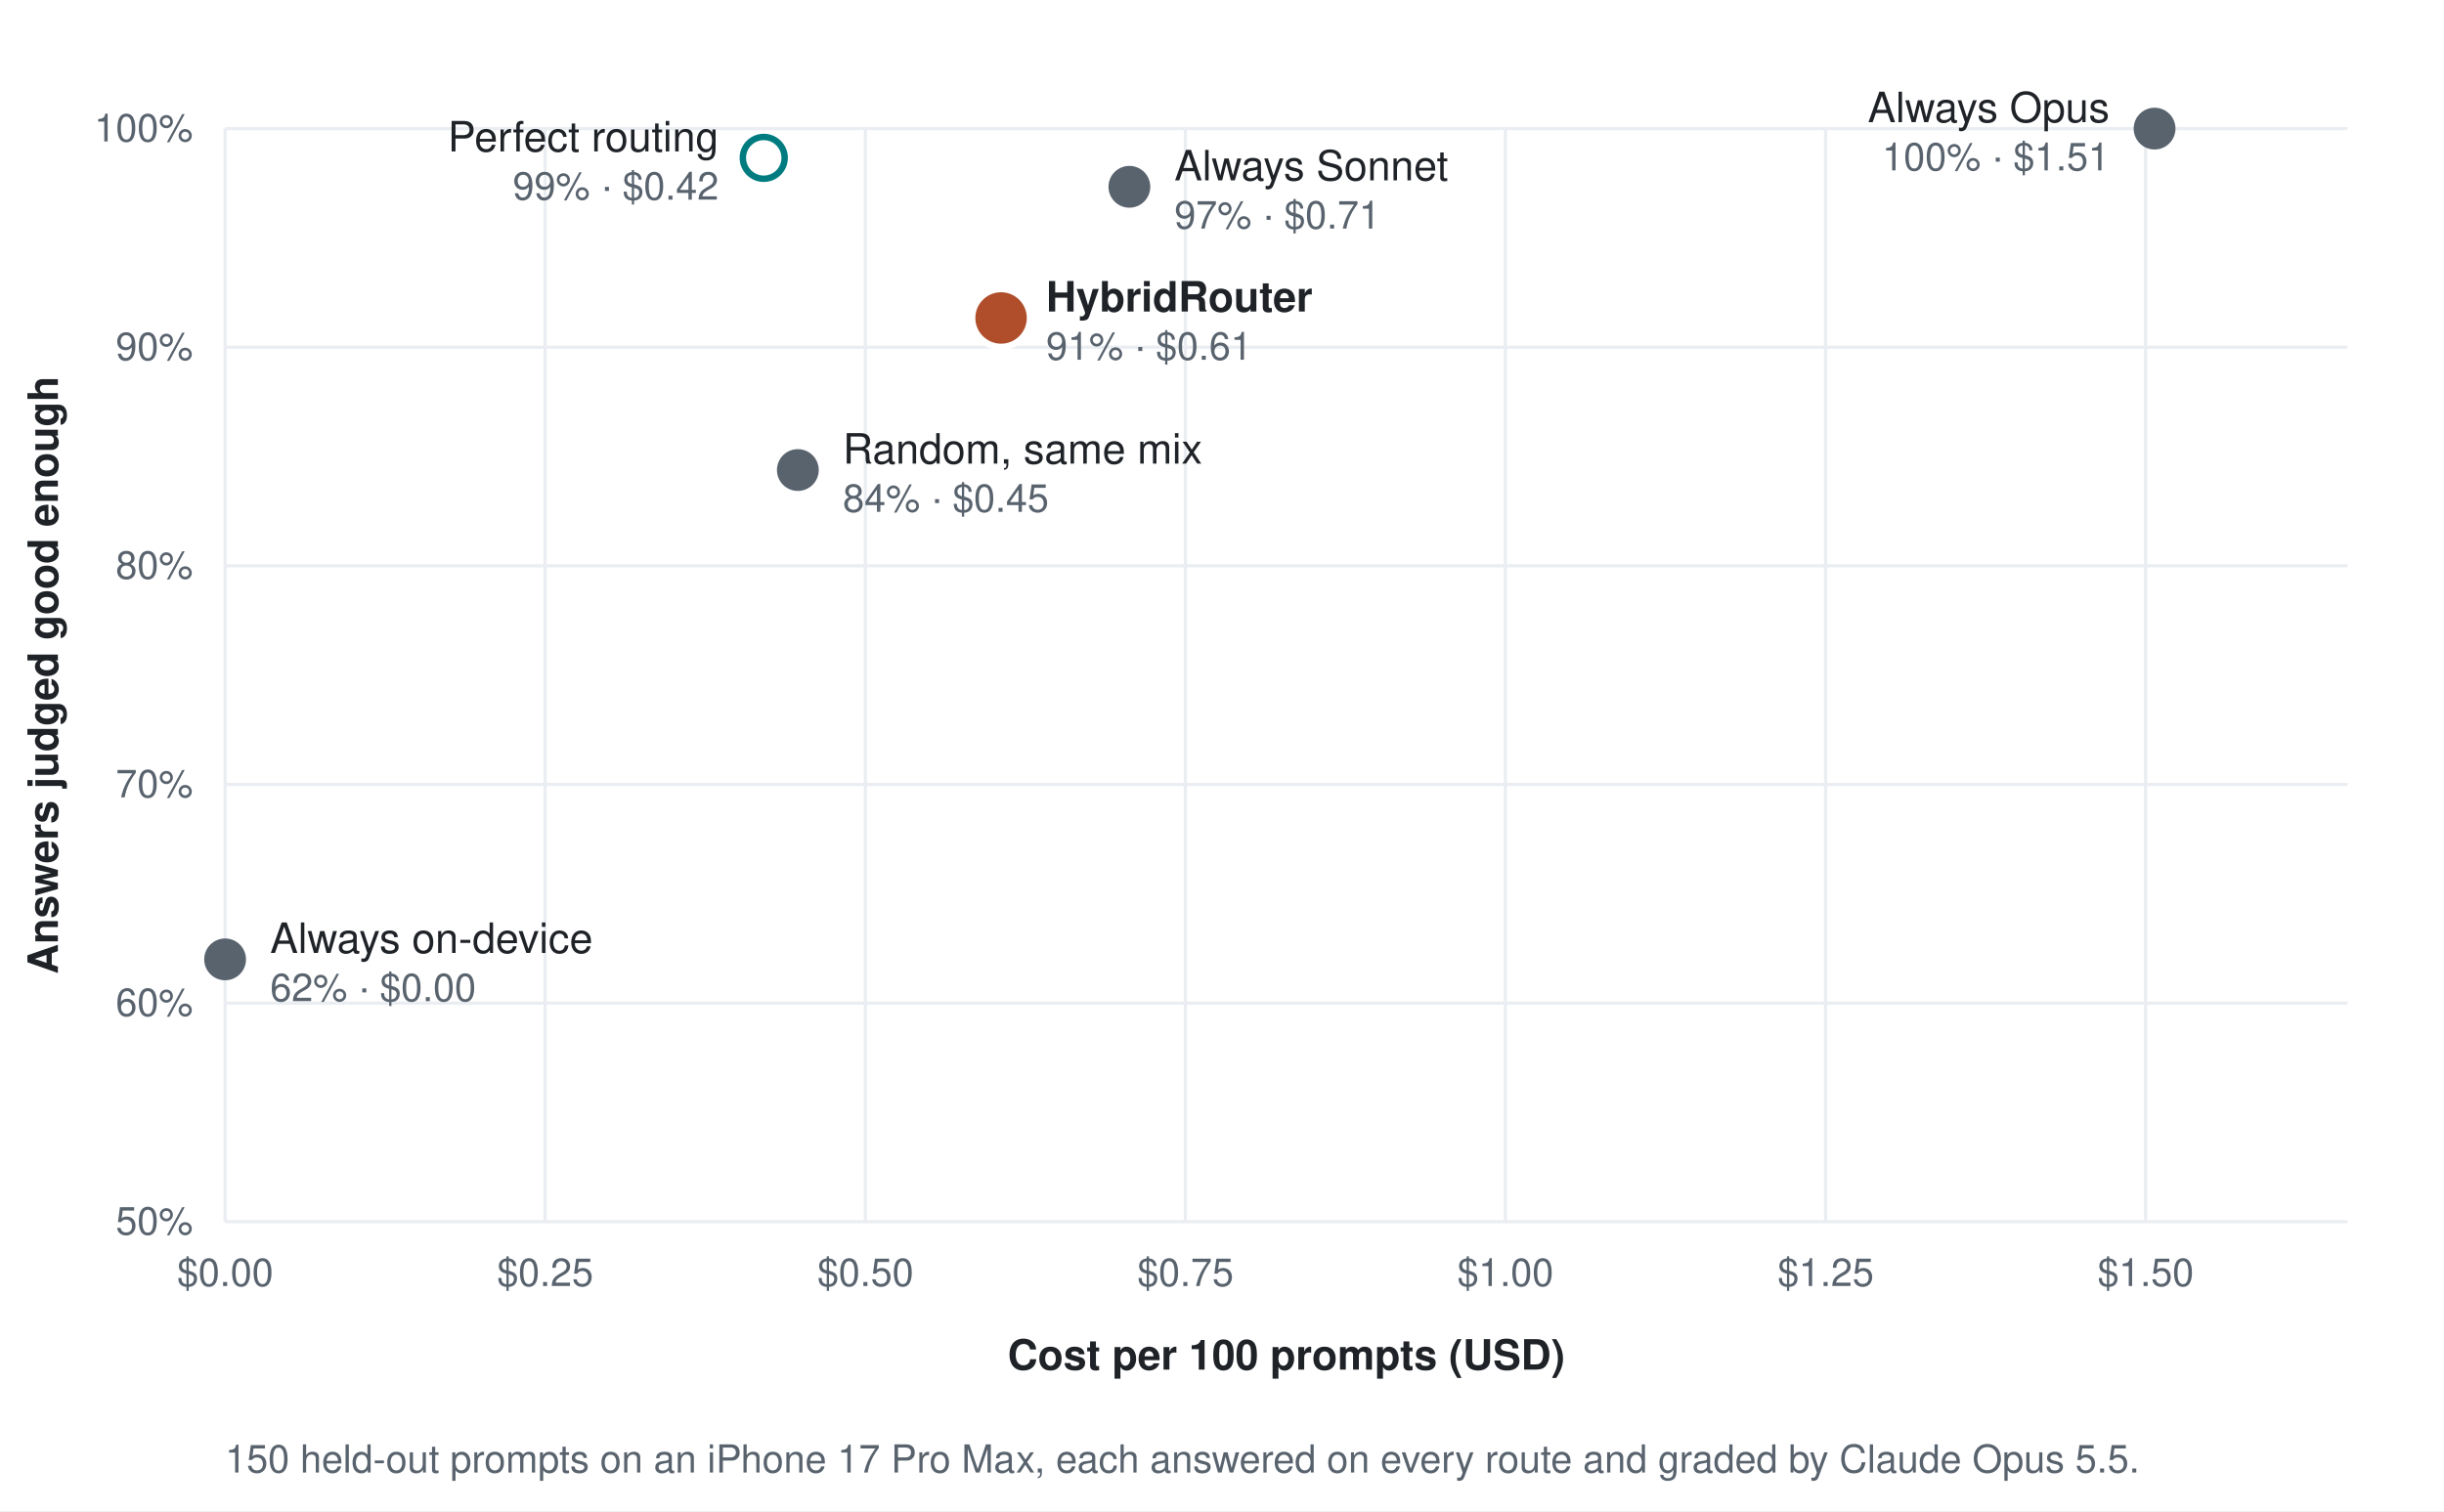
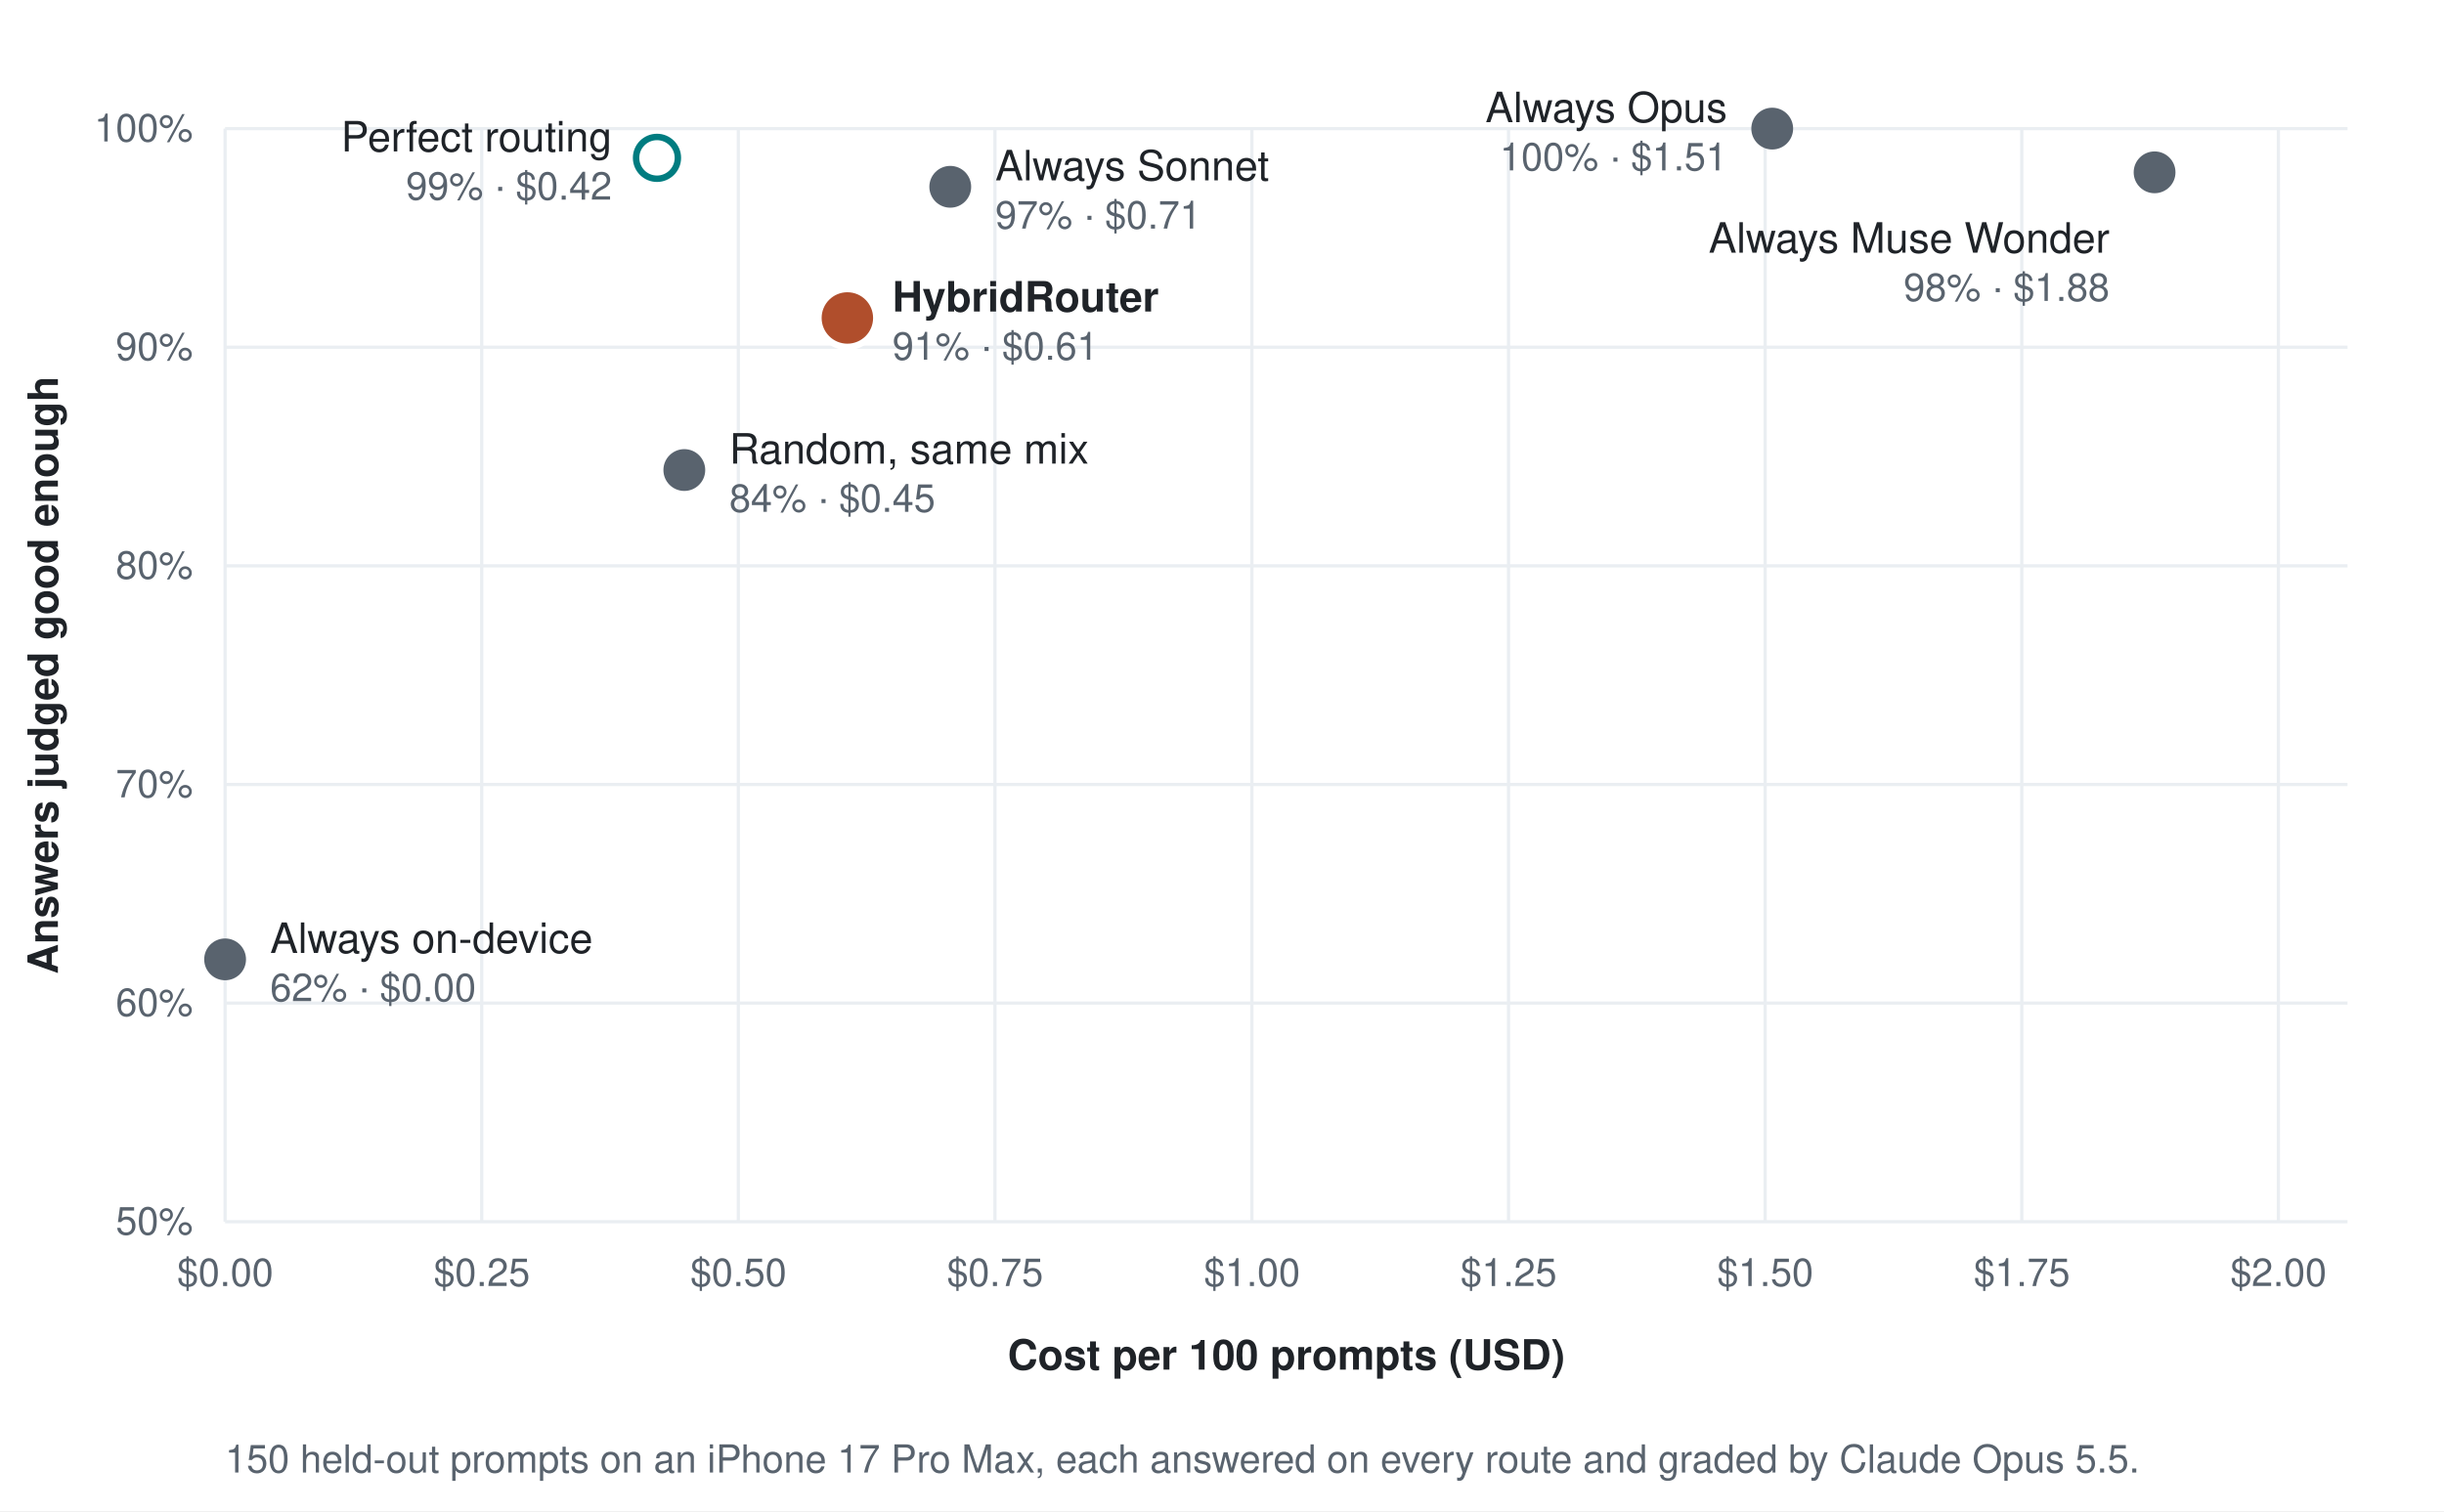
<svg xmlns="http://www.w3.org/2000/svg" viewBox="0 0 760 470" width="760" height="470" font-family="-apple-system, BlinkMacSystemFont, 'Segoe UI', Helvetica, Arial, sans-serif">
  <style>
    .bg { fill: #ffffff; }
    .grid { stroke: #eaeef2; stroke-width: 1; }
    .tick { fill: #59636e; font-size: 12px; }
    .axis { fill: #1f2328; font-size: 13px; font-weight: 600; }
    .name { fill: #1f2328; font-size: 13px; }
    .strong { font-weight: 700; }
    .detail { fill: #59636e; font-size: 12px; }
    .point { fill: #59636e; }
    .router { fill: #b04e2c; stroke: #ffffff; stroke-width: 2; }
    .oracle { fill: #ffffff; stroke: #007c80; stroke-width: 2; }
    @media (prefers-color-scheme: dark) {
      .bg { fill: #0d1117; }
      .grid { stroke: #21262d; }
      .tick, .detail { fill: #9198a1; }
      .axis, .name { fill: #e6edf3; }
      .point { fill: #9198a1; }
      .router { fill: #e07b56; stroke: #0d1117; }
      .oracle { fill: #0d1117; stroke: #3fd0c8; }
    }
  </style>
  <rect class="bg" x="0" y="0" width="760" height="470" />
  <line class="grid" x1="70.0" y1="380.0" x2="730.0" y2="380.0" />
  <text class="tick" x="60.0" y="384.0" text-anchor="end">50%</text>
  <line class="grid" x1="70.0" y1="312.0" x2="730.0" y2="312.0" />
  <text class="tick" x="60.0" y="316.0" text-anchor="end">60%</text>
  <line class="grid" x1="70.0" y1="244.0" x2="730.0" y2="244.0" />
  <text class="tick" x="60.0" y="248.0" text-anchor="end">70%</text>
  <line class="grid" x1="70.0" y1="176.0" x2="730.0" y2="176.0" />
  <text class="tick" x="60.0" y="180.0" text-anchor="end">80%</text>
  <line class="grid" x1="70.0" y1="108.0" x2="730.0" y2="108.0" />
  <text class="tick" x="60.0" y="112.0" text-anchor="end">90%</text>
  <line class="grid" x1="70.0" y1="40.0" x2="730.0" y2="40.0" />
  <text class="tick" x="60.0" y="44.0" text-anchor="end">100%</text>
  <line class="grid" x1="70.0" y1="40.0" x2="70.0" y2="380.0" />
  <text class="tick" x="70.0" y="400.0" text-anchor="middle">$0.00</text>
-   <line class="grid" x1="169.5" y1="40.0" x2="169.5" y2="380.0" />
-   <text class="tick" x="169.5" y="400.0" text-anchor="middle">$0.25</text>
-   <line class="grid" x1="269.1" y1="40.0" x2="269.1" y2="380.0" />
-   <text class="tick" x="269.1" y="400.0" text-anchor="middle">$0.50</text>
-   <line class="grid" x1="368.6" y1="40.0" x2="368.6" y2="380.0" />
-   <text class="tick" x="368.6" y="400.0" text-anchor="middle">$0.75</text>
-   <line class="grid" x1="468.1" y1="40.0" x2="468.1" y2="380.0" />
-   <text class="tick" x="468.1" y="400.0" text-anchor="middle">$1.00</text>
-   <line class="grid" x1="567.7" y1="40.0" x2="567.7" y2="380.0" />
-   <text class="tick" x="567.7" y="400.0" text-anchor="middle">$1.25</text>
-   <line class="grid" x1="667.2" y1="40.0" x2="667.2" y2="380.0" />
-   <text class="tick" x="667.2" y="400.0" text-anchor="middle">$1.50</text>
+   <line class="grid" x1="149.8" y1="40.0" x2="149.8" y2="380.0" />
+   <text class="tick" x="149.8" y="400.0" text-anchor="middle">$0.25</text>
+   <line class="grid" x1="229.6" y1="40.0" x2="229.6" y2="380.0" />
+   <text class="tick" x="229.6" y="400.0" text-anchor="middle">$0.50</text>
+   <line class="grid" x1="309.4" y1="40.0" x2="309.4" y2="380.0" />
+   <text class="tick" x="309.4" y="400.0" text-anchor="middle">$0.75</text>
+   <line class="grid" x1="389.3" y1="40.0" x2="389.3" y2="380.0" />
+   <text class="tick" x="389.3" y="400.0" text-anchor="middle">$1.00</text>
+   <line class="grid" x1="469.1" y1="40.0" x2="469.1" y2="380.0" />
+   <text class="tick" x="469.1" y="400.0" text-anchor="middle">$1.25</text>
+   <line class="grid" x1="548.9" y1="40.0" x2="548.9" y2="380.0" />
+   <text class="tick" x="548.9" y="400.0" text-anchor="middle">$1.50</text>
+   <line class="grid" x1="628.7" y1="40.0" x2="628.7" y2="380.0" />
+   <text class="tick" x="628.7" y="400.0" text-anchor="middle">$1.75</text>
+   <line class="grid" x1="708.5" y1="40.0" x2="708.5" y2="380.0" />
+   <text class="tick" x="708.5" y="400.0" text-anchor="middle">$2.00</text>
  <text class="axis" x="400.0" y="426.0" text-anchor="middle">Cost per 100 prompts (USD)</text>
  <text class="axis" transform="translate(18 210.0) rotate(-90)" text-anchor="middle">Answers judged good enough</text>
-   <circle class="router" cx="311.3" cy="98.9" r="9.0" />
-   <text class="name strong" x="325.3" y="96.9" text-anchor="start">HybridRouter</text>
-   <text class="detail" x="325.3" y="111.9" text-anchor="start">91% · $0.61</text>
+   <circle class="router" cx="263.5" cy="98.9" r="9.0" />
+   <text class="name strong" x="277.5" y="96.9" text-anchor="start">HybridRouter</text>
+   <text class="detail" x="277.5" y="111.9" text-anchor="start">91% · $0.61</text>
  <circle class="point" cx="70.0" cy="298.4" r="6.5" />
  <text class="name" x="84.0" y="296.4" text-anchor="start">Always on-device</text>
  <text class="detail" x="84.0" y="311.4" text-anchor="start">62% · $0.00</text>
-   <circle class="point" cx="351.2" cy="58.1" r="6.5" />
-   <text class="name" x="365.2" y="56.1" text-anchor="start">Always Sonnet</text>
-   <text class="detail" x="365.2" y="71.1" text-anchor="start">97% · $0.71</text>
-   <circle class="point" cx="670.0" cy="40.0" r="6.5" />
-   <text class="name" x="656.0" y="38.0" text-anchor="end">Always Opus</text>
-   <text class="detail" x="656.0" y="53.0" text-anchor="end">100% · $1.51</text>
-   <circle class="point" cx="248.1" cy="146.2" r="6.5" />
-   <text class="name" x="262.1" y="144.2" text-anchor="start">Random, same mix</text>
-   <text class="detail" x="262.1" y="159.2" text-anchor="start">84% · $0.45</text>
-   <circle class="oracle" cx="237.5" cy="49.1" r="6.5" />
-   <text class="name" x="223.5" y="47.1" text-anchor="end">Perfect routing</text>
-   <text class="detail" x="223.5" y="62.1" text-anchor="end">99% · $0.42</text>
+   <circle class="point" cx="295.5" cy="58.1" r="6.5" />
+   <text class="name" x="309.5" y="56.1" text-anchor="start">Always Sonnet</text>
+   <text class="detail" x="309.5" y="71.1" text-anchor="start">97% · $0.71</text>
+   <circle class="point" cx="551.1" cy="40.0" r="6.5" />
+   <text class="name" x="537.1" y="38.0" text-anchor="end">Always Opus</text>
+   <text class="detail" x="537.1" y="53.0" text-anchor="end">100% · $1.51</text>
+   <circle class="point" cx="670.0" cy="53.6" r="6.5" />
+   <text class="name" x="656.0" y="78.6" text-anchor="end">Always Muse Wonder</text>
+   <text class="detail" x="656.0" y="93.6" text-anchor="end">98% · $1.88</text>
+   <circle class="point" cx="212.8" cy="146.2" r="6.5" />
+   <text class="name" x="226.8" y="144.2" text-anchor="start">Random, same mix</text>
+   <text class="detail" x="226.8" y="159.2" text-anchor="start">84% · $0.45</text>
+   <circle class="oracle" cx="204.3" cy="49.1" r="6.5" />
+   <text class="name" x="190.3" y="47.1" text-anchor="end">Perfect routing</text>
+   <text class="detail" x="190.3" y="62.1" text-anchor="end">99% · $0.42</text>
  <text class="detail" x="70.0" y="458.0">150 held-out prompts on an iPhone 17 Pro Max, each answered on every route and graded by Claude Opus 5.5.</text>
</svg>
